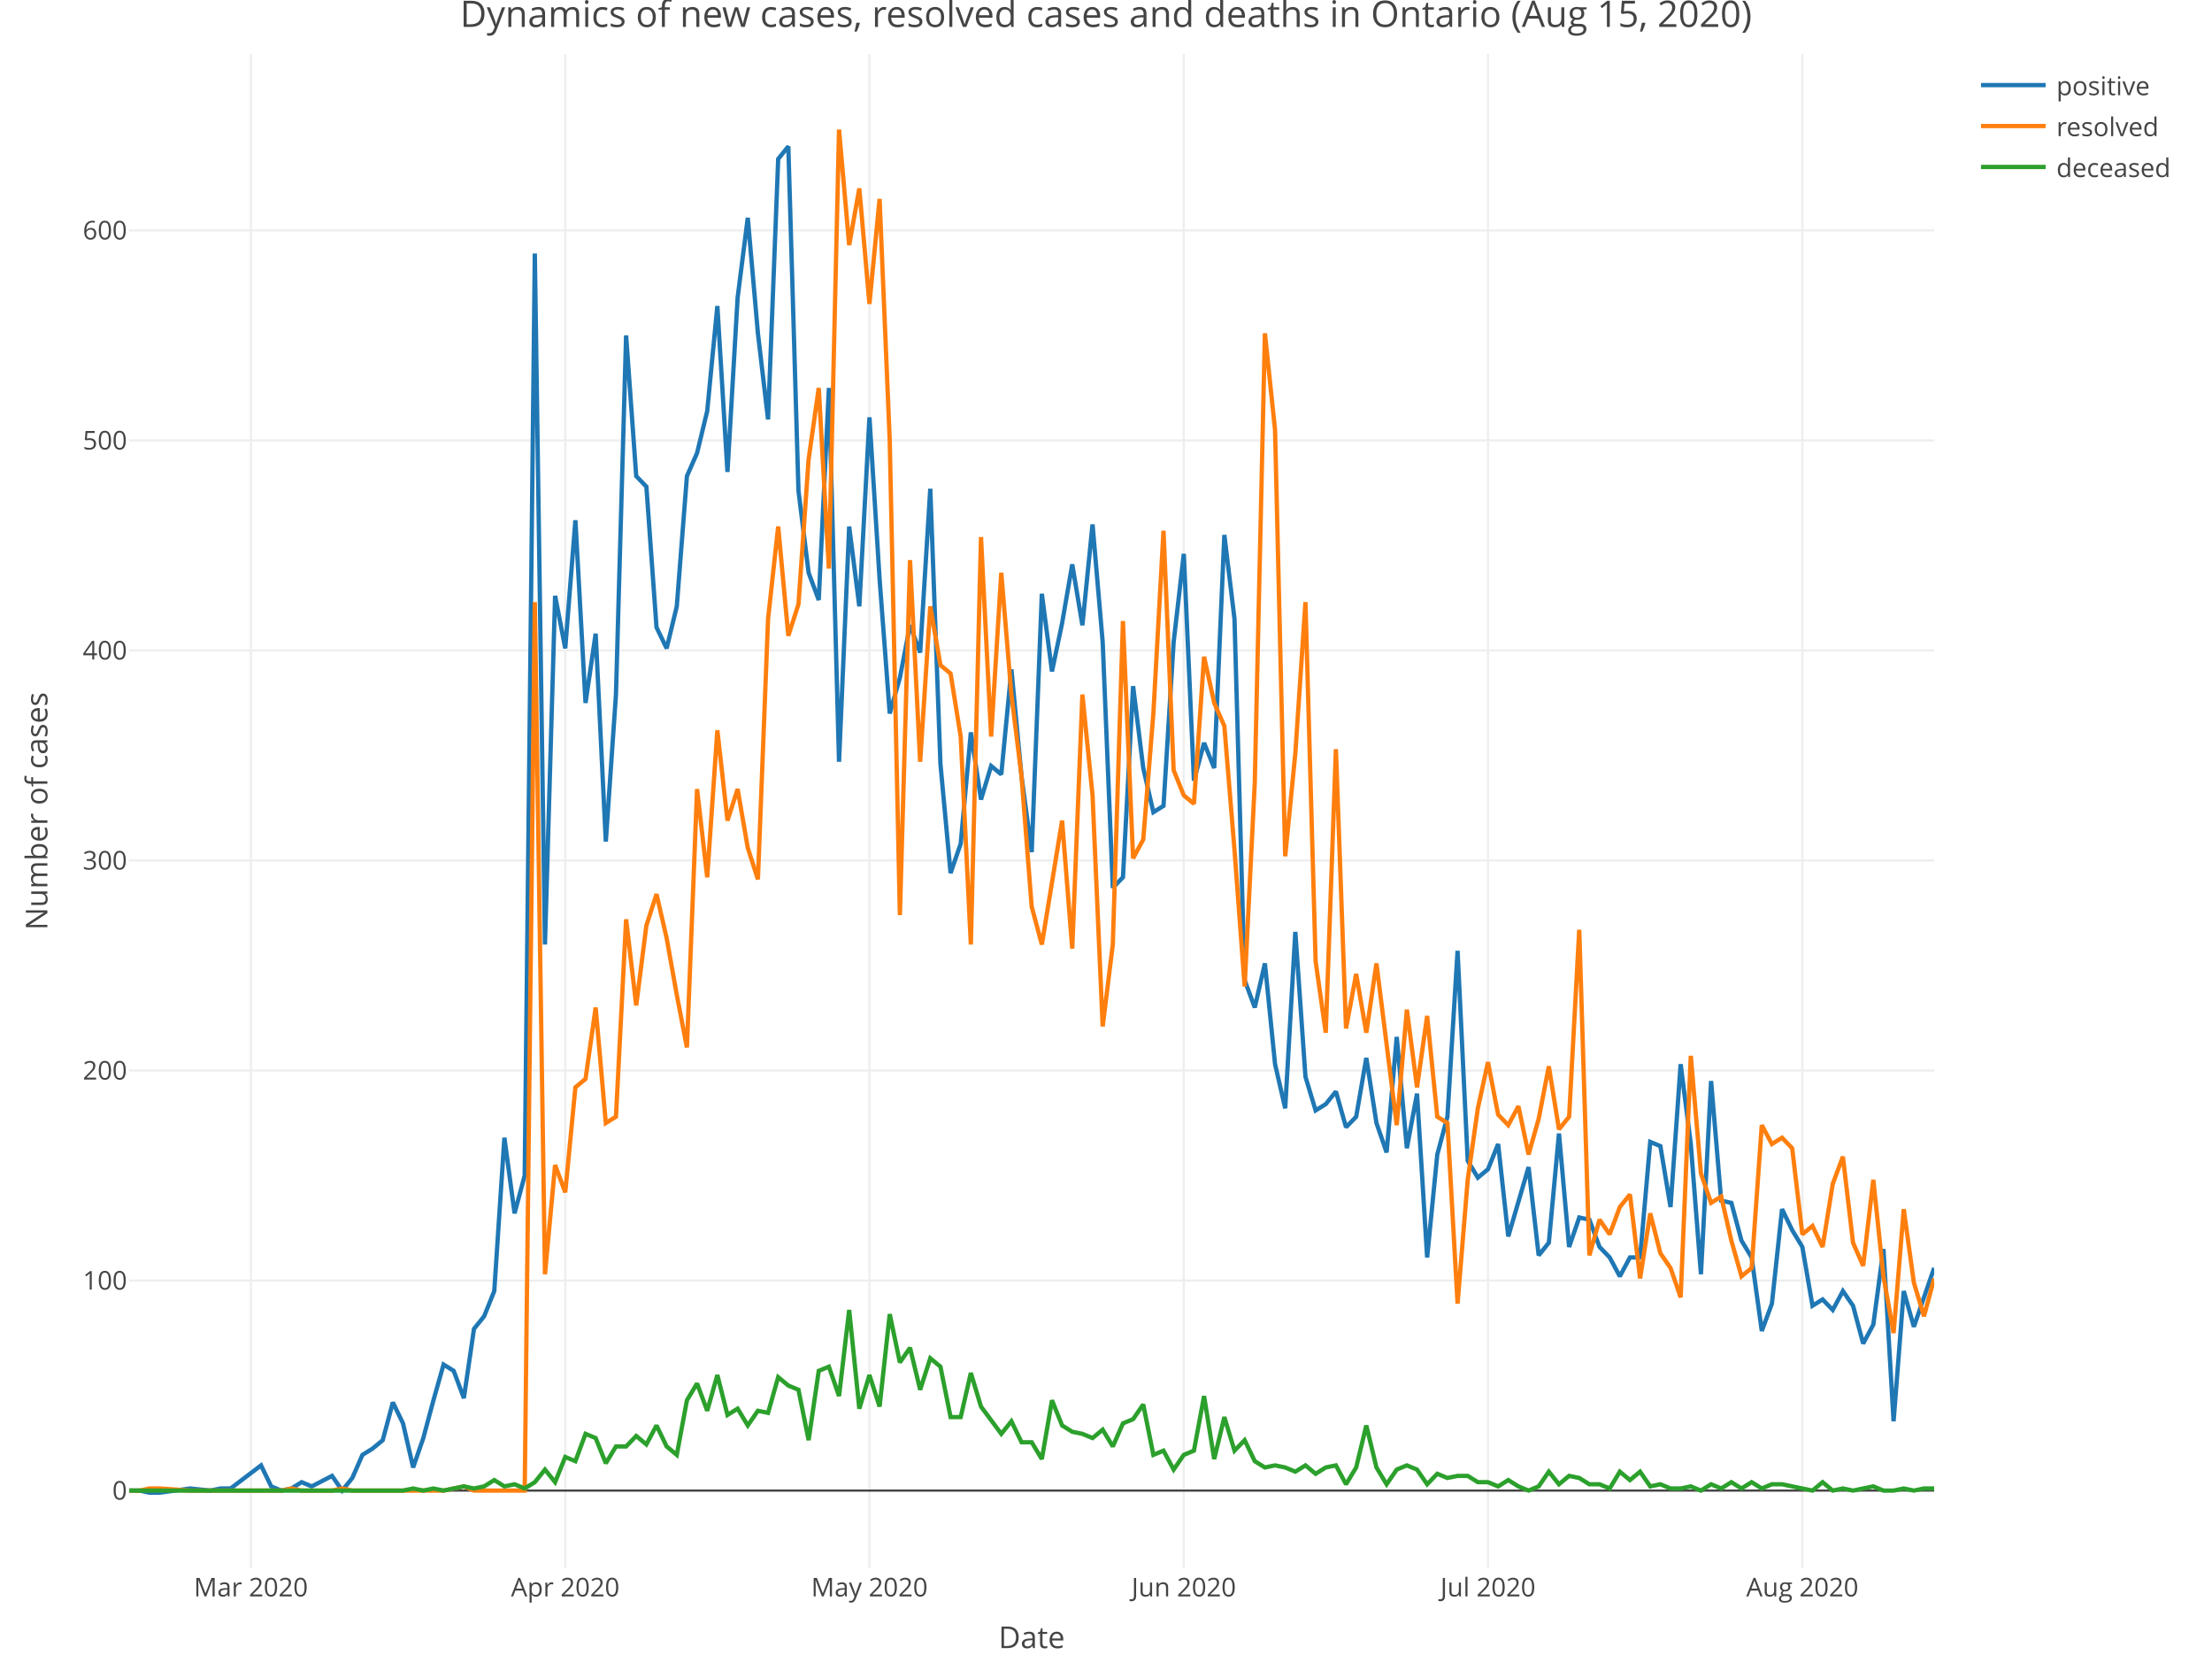
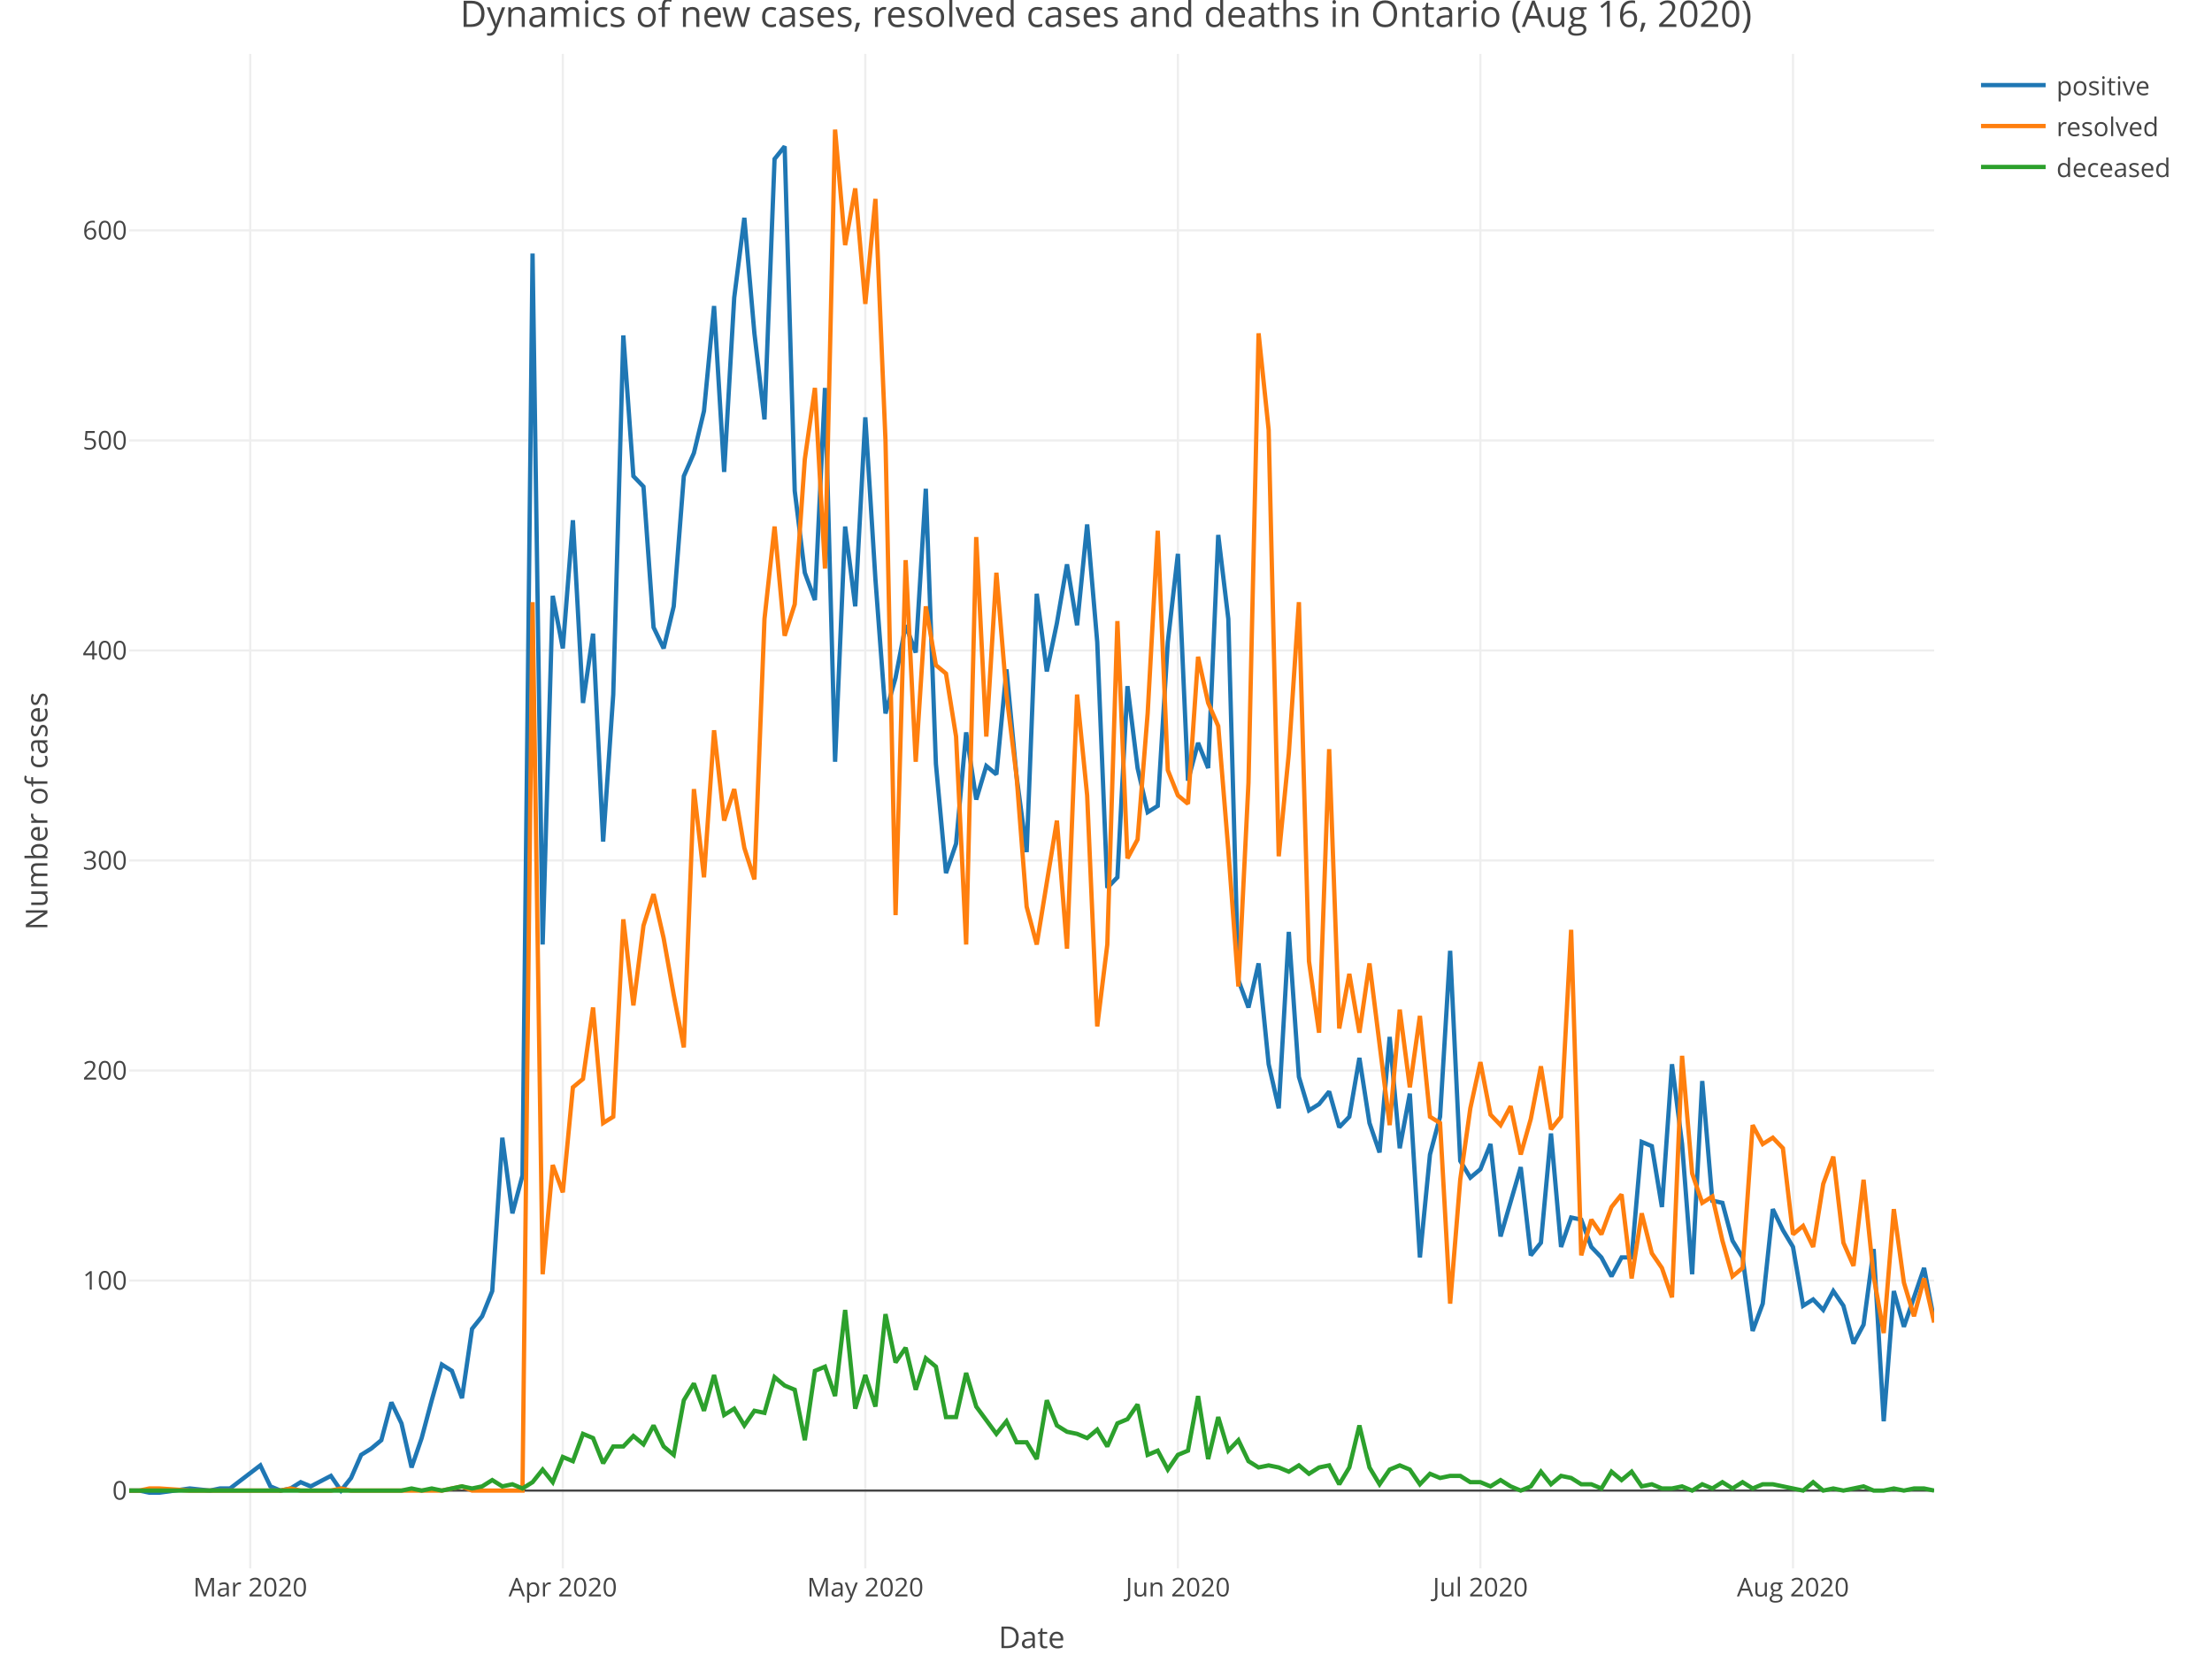
<svg xmlns="http://www.w3.org/2000/svg" class="main-svg" width="1027" height="768" style="" viewBox="0 0 1027 768">
  <rect x="0" y="0" width="1027" height="768" style="fill: rgb(255, 255, 255); fill-opacity: 1;" />
-   <defs id="defs-51da17">
+   <defs id="defs-a15cbe">
    <g class="clips">
-       <clipPath id="clip51da17xyplot" class="plotclip">
+       <clipPath id="clipa15cbexyplot" class="plotclip">
        <rect width="838" height="703" />
      </clipPath>
-       <clipPath class="axesclip" id="clip51da17x">
+       <clipPath class="axesclip" id="clipa15cbex">
        <rect x="60" y="0" width="838" height="768" />
      </clipPath>
-       <clipPath class="axesclip" id="clip51da17y">
+       <clipPath class="axesclip" id="clipa15cbey">
        <rect x="0" y="25" width="1027" height="703" />
      </clipPath>
-       <clipPath class="axesclip" id="clip51da17xy">
+       <clipPath class="axesclip" id="clipa15cbexy">
        <rect x="60" y="25" width="838" height="703" />
      </clipPath>
    </g>
    <g class="gradients" />
  </defs>
  <g class="bglayer" />
  <g class="layer-below">
    <g class="imagelayer" />
    <g class="shapelayer" />
  </g>
  <g class="cartesianlayer">
    <g class="subplot xy">
      <g class="layer-subplot">
        <g class="shapelayer" />
        <g class="imagelayer" />
      </g>
      <g class="gridlayer">
        <g class="x">
-           <path class="xgrid crisp" transform="translate(116.49,0)" d="M0,25v703" style="stroke: rgb(238, 238, 238); stroke-opacity: 1; stroke-width: 1px;" />
-           <path class="xgrid crisp" transform="translate(262.44,0)" d="M0,25v703" style="stroke: rgb(238, 238, 238); stroke-opacity: 1; stroke-width: 1px;" />
-           <path class="xgrid crisp" transform="translate(403.67,0)" d="M0,25v703" style="stroke: rgb(238, 238, 238); stroke-opacity: 1; stroke-width: 1px;" />
-           <path class="xgrid crisp" transform="translate(549.62,0)" d="M0,25v703" style="stroke: rgb(238, 238, 238); stroke-opacity: 1; stroke-width: 1px;" />
-           <path class="xgrid crisp" transform="translate(690.85,0)" d="M0,25v703" style="stroke: rgb(238, 238, 238); stroke-opacity: 1; stroke-width: 1px;" />
-           <path class="xgrid crisp" transform="translate(836.8,0)" d="M0,25v703" style="stroke: rgb(238, 238, 238); stroke-opacity: 1; stroke-width: 1px;" />
+           <path class="xgrid crisp" transform="translate(116.18,0)" d="M0,25v703" style="stroke: rgb(238, 238, 238); stroke-opacity: 1; stroke-width: 1px;" />
+           <path class="xgrid crisp" transform="translate(261.31,0)" d="M0,25v703" style="stroke: rgb(238, 238, 238); stroke-opacity: 1; stroke-width: 1px;" />
+           <path class="xgrid crisp" transform="translate(401.75,0)" d="M0,25v703" style="stroke: rgb(238, 238, 238); stroke-opacity: 1; stroke-width: 1px;" />
+           <path class="xgrid crisp" transform="translate(546.88,0)" d="M0,25v703" style="stroke: rgb(238, 238, 238); stroke-opacity: 1; stroke-width: 1px;" />
+           <path class="xgrid crisp" transform="translate(687.33,0)" d="M0,25v703" style="stroke: rgb(238, 238, 238); stroke-opacity: 1; stroke-width: 1px;" />
+           <path class="xgrid crisp" transform="translate(832.46,0)" d="M0,25v703" style="stroke: rgb(238, 238, 238); stroke-opacity: 1; stroke-width: 1px;" />
        </g>
        <g class="y">
          <path class="ygrid crisp" transform="translate(0,594.39)" d="M60,0h838" style="stroke: rgb(238, 238, 238); stroke-opacity: 1; stroke-width: 1px;" />
          <path class="ygrid crisp" transform="translate(0,496.9)" d="M60,0h838" style="stroke: rgb(238, 238, 238); stroke-opacity: 1; stroke-width: 1px;" />
          <path class="ygrid crisp" transform="translate(0,399.41)" d="M60,0h838" style="stroke: rgb(238, 238, 238); stroke-opacity: 1; stroke-width: 1px;" />
          <path class="ygrid crisp" transform="translate(0,301.92)" d="M60,0h838" style="stroke: rgb(238, 238, 238); stroke-opacity: 1; stroke-width: 1px;" />
          <path class="ygrid crisp" transform="translate(0,204.43)" d="M60,0h838" style="stroke: rgb(238, 238, 238); stroke-opacity: 1; stroke-width: 1px;" />
          <path class="ygrid crisp" transform="translate(0,106.94)" d="M60,0h838" style="stroke: rgb(238, 238, 238); stroke-opacity: 1; stroke-width: 1px;" />
        </g>
      </g>
      <g class="zerolinelayer">
        <path class="yzl zl crisp" transform="translate(0,691.88)" d="M60,0h838" style="stroke: rgb(68, 68, 68); stroke-opacity: 1; stroke-width: 1px;" />
      </g>
      <path class="xlines-below" />
      <path class="ylines-below" />
      <g class="overlines-below" />
      <g class="xaxislayer-below" />
      <g class="yaxislayer-below" />
      <g class="overaxes-below" />
-       <g class="plot" transform="translate(60, 25)" clip-path="url('#clip51da17xyplot')">
+       <g class="plot" transform="translate(60, 25)" clip-path="url('#clipa15cbexyplot')">
        <g class="scatterlayer mlayer">
-           <g class="trace scatter trace3b8f97" style="stroke-miterlimit: 2; opacity: 1;">
+           <g class="trace scatter trace201226" style="stroke-miterlimit: 2; opacity: 1;">
            <g class="fills" />
            <g class="errorbars" />
            <g class="lines">
-               <path class="js-line" d="M0,666.88L4.71,666.88L9.42,667.85L14.12,667.85L28.25,665.9L37.66,666.88L42.37,665.9L47.08,665.9L61.2,655.18L65.91,664.93L70.62,666.88L75.33,665.9L80.03,662.98L84.74,664.93L94.16,660.05L98.87,666.88L103.57,661.03L108.28,650.3L112.99,647.38L117.7,643.48L122.4,625.93L127.11,635.68L131.82,656.15L136.53,642.5L141.24,624.96L145.94,608.38L150.65,611.31L155.36,623.98L160.07,591.81L164.78,585.96L169.48,574.26L174.19,503.09L178.9,538.19L183.61,520.64L188.31,92.67L193.02,413.41L197.73,251.57L202.44,275.95L207.15,216.48L211.85,301.29L216.56,269.12L221.27,365.64L225.98,297.39L230.69,130.69L235.39,196.01L240.1,200.88L244.81,266.2L249.52,275.95L254.22,256.45L258.93,196.01L263.64,185.28L268.35,165.78L273.06,117.04L277.76,194.06L282.47,113.14L287.18,76.1L291.89,129.71L296.6,169.68L301.3,48.8L306.01,42.95L310.72,202.83L315.43,240.85L320.13,253.52L324.84,155.06L329.55,328.59L334.26,219.4L338.97,256.45L343.67,168.71L348.38,243.78L353.09,306.17L357.8,289.59L362.51,265.22L367.21,277.9L371.92,201.86L376.63,329.57L381.34,380.26L386.04,366.61L390.75,314.94L395.46,346.14L400.17,330.54L404.88,334.44L409.58,285.7L414.29,335.41L419,370.51L423.71,250.6L428.42,286.67L433.12,264.25L437.83,236.95L442.54,265.22L447.25,218.43L451.96,273.02L456.66,387.08L461.37,382.21L466.08,293.49L470.79,331.51L475.49,351.99L480.2,349.06L484.91,273.02L489.62,232.08L494.33,337.36L499.03,319.82L503.74,331.51L508.45,223.3L513.16,262.3L517.87,429.98L522.57,442.65L527.28,422.18L531.99,468.97L536.7,489.45L541.4,407.56L546.11,474.82L550.82,490.42L555.53,487.5L560.24,481.65L564.94,498.22L569.65,493.35L574.36,466.05L579.07,496.27L583.78,509.92L588.48,456.3L593.19,507.97L597.9,482.62L602.61,558.66L607.31,510.89L612.02,493.35L616.73,416.33L621.44,513.82L626.15,521.62L630.85,517.72L635.56,506.02L640.27,548.91L649.69,516.74L654.39,557.69L659.1,551.84L663.81,501.14L668.52,553.79L673.22,540.14L677.93,541.12L682.64,553.79L687.35,558.66L692.06,567.44L696.76,558.66L701.47,558.66L706.18,505.04L710.89,506.99L715.6,535.27L720.3,468.97L725.01,506.02L729.72,566.46L734.43,476.77L739.13,532.34L743.84,533.32L748.55,550.86L753.26,558.66L757.97,592.78L762.67,580.11L767.38,536.24L772.09,545.99L776.8,553.79L781.51,581.09L786.21,578.16L790.92,583.04L795.63,574.26L800.34,581.09L805.04,598.63L809.75,589.86L814.46,554.76L819.17,634.7L823.88,574.26L828.58,590.83L833.29,577.19L838,563.54" style="vector-effect: non-scaling-stroke; fill: none; stroke: rgb(31, 119, 180); stroke-opacity: 1; stroke-width: 2px; opacity: 1;" />
+               <path class="js-line" d="M0,666.88L4.68,666.88L9.36,667.85L14.04,667.85L28.09,665.9L37.45,666.88L42.13,665.9L46.82,665.9L60.86,655.18L65.54,664.93L70.22,666.88L74.91,665.9L79.59,662.98L84.27,664.93L93.63,660.05L98.31,666.88L102.99,661.03L107.68,650.3L112.36,647.38L117.04,643.48L121.72,625.93L126.4,635.68L131.08,656.15L135.77,642.5L140.45,624.96L145.13,608.38L149.81,611.31L154.49,623.98L159.17,591.81L163.85,585.96L168.54,574.26L173.22,503.09L177.9,538.19L182.58,520.64L187.26,92.67L191.94,413.41L196.63,251.57L201.31,275.95L205.99,216.48L210.67,301.29L215.35,269.12L220.03,365.64L224.72,297.39L229.4,130.69L234.08,196.01L238.76,200.88L243.44,266.2L248.12,275.95L252.8,256.45L257.49,196.01L262.17,185.28L266.85,165.78L271.53,117.04L276.21,194.06L280.89,113.14L285.58,76.1L290.26,129.71L294.94,169.68L299.62,48.8L304.3,42.95L308.98,202.83L313.66,240.85L318.35,253.52L323.03,155.06L327.71,328.59L332.39,219.4L337.07,256.45L341.75,168.71L346.44,243.78L351.12,306.17L355.8,289.59L360.48,265.22L365.16,277.9L369.84,201.86L374.53,329.57L379.21,380.26L383.89,366.61L388.57,314.94L393.25,346.14L397.93,330.54L402.61,334.44L407.3,285.7L411.98,335.41L416.66,370.51L421.34,250.6L426.02,286.67L430.7,264.25L435.39,236.95L440.07,265.22L444.75,218.43L449.43,273.02L454.11,387.08L458.79,382.21L463.47,293.49L468.16,331.51L472.84,351.99L477.52,349.06L482.2,273.02L486.88,232.08L491.56,337.36L496.25,319.82L500.93,331.51L505.61,223.3L510.29,262.3L514.97,429.98L519.65,442.65L524.34,422.18L529.02,468.97L533.7,489.45L538.38,407.56L543.06,474.82L547.74,490.42L552.42,487.5L557.11,481.65L561.79,498.22L566.47,493.35L571.15,466.05L575.83,496.27L580.51,509.92L585.2,456.3L589.88,507.97L594.56,482.62L599.24,558.66L603.92,510.89L608.6,493.35L613.28,416.33L617.97,513.82L622.65,521.62L627.33,517.72L632.01,506.02L636.69,548.91L646.06,516.74L650.74,557.69L655.42,551.84L660.1,501.14L664.78,553.79L669.46,540.14L674.15,541.12L678.83,553.79L683.51,558.66L688.19,567.44L692.87,558.66L697.55,558.66L702.23,505.04L706.92,506.99L711.6,535.27L716.28,468.97L720.96,506.02L725.64,566.46L730.32,476.77L735.01,532.34L739.69,533.32L744.37,550.86L749.05,558.66L753.73,592.78L758.41,580.11L763.09,536.24L767.78,545.99L772.46,553.79L777.14,581.09L781.82,578.16L786.5,583.04L791.18,574.26L795.87,581.09L800.55,598.63L805.23,589.86L809.91,554.76L814.59,634.7L819.27,574.26L823.96,590.83L828.64,577.19L833.32,563.54L838,587.91" style="vector-effect: non-scaling-stroke; fill: none; stroke: rgb(31, 119, 180); stroke-opacity: 1; stroke-width: 2px; opacity: 1;" />
            </g>
            <g class="points" />
            <g class="text" />
          </g>
-           <g class="trace scatter tracee6b6b8" style="stroke-miterlimit: 2; opacity: 1;">
+           <g class="trace scatter trace43a62c" style="stroke-miterlimit: 2; opacity: 1;">
            <g class="fills" />
            <g class="errorbars" />
            <g class="lines">
-               <path class="js-line" d="M0,666.88L4.71,666.88L9.42,665.9L14.12,665.9L28.25,666.88L70.62,666.88L75.33,665.9L80.03,666.88L84.74,666.88L94.16,666.88L98.87,665.9L103.57,666.88L108.28,666.88L145.94,666.88L150.65,665.9L155.36,664.93L160.07,666.88L183.61,666.88L188.31,254.5L193.02,566.46L197.73,515.77L202.44,528.44L207.15,479.7L211.85,475.8L216.56,442.65L221.27,496.27L225.98,493.35L230.69,401.71L235.39,441.68L240.1,404.63L244.81,390.01L249.52,410.48L254.22,436.8L258.93,461.17L263.64,341.26L268.35,382.21L273.06,313.97L277.76,355.89L282.47,341.26L287.18,368.56L291.89,383.18L296.6,262.3L301.3,219.4L306.01,270.1L310.72,255.47L315.43,188.21L320.13,155.06L324.84,238.9L329.55,35.15L334.26,88.77L338.97,62.45L343.67,116.07L348.38,67.32L353.09,179.43L357.8,399.76L362.51,235L367.21,328.59L371.92,256.45L376.63,283.75L381.34,287.65L386.04,316.89L390.75,413.41L395.46,224.28L400.17,316.89L404.88,240.85L409.58,297.39L414.29,335.41L419,395.86L423.71,413.41L433.12,355.89L437.83,415.35L442.54,297.39L447.25,344.19L451.96,451.43L456.66,413.41L461.37,263.27L466.08,373.43L470.79,364.66L475.49,306.17L480.2,221.35L484.91,332.49L489.62,344.19L494.33,348.09L499.03,279.85L503.74,301.29L508.45,312.02L513.16,369.54L517.87,432.9L522.57,338.34L527.28,129.71L531.99,174.56L536.7,372.46L541.4,324.69L546.11,254.5L550.82,421.2L555.53,454.35L560.24,322.74L564.94,452.4L569.65,427.05L574.36,454.35L579.07,422.18L588.48,497.25L593.19,443.63L597.9,479.7L602.61,446.55L607.31,493.35L612.02,496.27L616.73,580.11L621.44,522.59L626.15,489.45L630.85,468L635.56,492.37L640.27,497.25L644.98,488.47L649.69,510.89L654.39,494.32L659.1,469.95L663.81,499.19L668.52,493.35L673.22,406.58L677.93,557.69L682.64,541.12L687.35,547.94L692.06,535.27L696.76,529.42L701.47,568.41L706.18,538.19L710.89,556.71L715.6,563.54L720.3,577.19L725.01,465.07L729.72,519.67L734.43,533.32L739.13,530.39L743.84,550.86L748.55,567.44L753.26,563.54L757.97,497.25L762.67,506.02L767.38,503.09L772.09,507.97L776.8,547.94L781.51,544.04L786.21,553.79L790.92,524.54L795.63,511.87L800.34,551.84L805.04,562.56L809.75,522.59L814.46,567.44L819.17,593.76L823.88,536.24L828.58,570.36L833.29,585.96L838,568.41" style="vector-effect: non-scaling-stroke; fill: none; stroke: rgb(255, 127, 14); stroke-opacity: 1; stroke-width: 2px; opacity: 1;" />
+               <path class="js-line" d="M0,666.88L4.68,666.88L9.36,665.9L14.04,665.9L28.09,666.88L70.22,666.88L74.91,665.9L79.59,666.88L84.27,666.88L93.63,666.88L98.31,665.9L102.99,666.88L107.68,666.88L145.13,666.88L149.81,665.9L154.49,664.93L159.17,666.88L182.58,666.88L187.26,254.5L191.94,566.46L196.63,515.77L201.31,528.44L205.99,479.7L210.67,475.8L215.35,442.65L220.03,496.27L224.72,493.35L229.4,401.71L234.08,441.68L238.76,404.63L243.44,390.01L248.12,410.48L252.8,436.8L257.49,461.17L262.17,341.26L266.85,382.21L271.53,313.97L276.21,355.89L280.89,341.26L285.58,368.56L290.26,383.18L294.94,262.3L299.62,219.4L304.3,270.1L308.98,255.47L313.66,188.21L318.35,155.06L323.03,238.9L327.71,35.15L332.39,88.77L337.07,62.45L341.75,116.07L346.44,67.32L351.12,179.43L355.8,399.76L360.48,235L365.16,328.59L369.84,256.45L374.53,283.75L379.21,287.65L383.89,316.89L388.57,413.41L393.25,224.28L397.93,316.89L402.61,240.85L407.3,297.39L411.98,335.41L416.66,395.86L421.34,413.41L430.7,355.89L435.39,415.35L440.07,297.39L444.75,344.19L449.43,451.43L454.11,413.41L458.79,263.27L463.47,373.43L468.16,364.66L472.84,306.17L477.52,221.35L482.2,332.49L486.88,344.19L491.56,348.09L496.25,279.85L500.93,301.29L505.61,312.02L510.29,369.54L514.97,432.9L519.65,338.34L524.34,129.71L529.02,174.56L533.7,372.46L538.38,324.69L543.06,254.5L547.74,421.2L552.42,454.35L557.11,322.74L561.79,452.4L566.47,427.05L571.15,454.35L575.83,422.18L585.2,497.25L589.88,443.63L594.56,479.7L599.24,446.55L603.92,493.35L608.6,496.27L613.28,580.11L617.97,522.59L622.65,489.45L627.33,468L632.01,492.37L636.69,497.25L641.37,488.47L646.06,510.89L650.74,494.32L655.42,469.95L660.1,499.19L664.78,493.35L669.46,406.58L674.15,557.69L678.83,541.12L683.51,547.94L688.19,535.27L692.87,529.42L697.55,568.41L702.23,538.19L706.92,556.71L711.6,563.54L716.28,577.19L720.96,465.07L725.64,519.67L730.32,533.32L735.01,530.39L739.69,550.86L744.37,567.44L749.05,563.54L753.73,497.25L758.41,506.02L763.09,503.09L767.78,507.97L772.46,547.94L777.14,544.04L781.82,553.79L786.5,524.54L791.18,511.87L795.87,551.84L800.55,562.56L805.23,522.59L809.91,567.44L814.59,593.76L819.27,536.24L823.96,570.36L828.64,585.96L833.32,568.41L838,588.88" style="vector-effect: non-scaling-stroke; fill: none; stroke: rgb(255, 127, 14); stroke-opacity: 1; stroke-width: 2px; opacity: 1;" />
            </g>
            <g class="points" />
            <g class="text" />
          </g>
-           <g class="trace scatter traceaa1f02" style="stroke-miterlimit: 2; opacity: 1;">
+           <g class="trace scatter tracedc1d07" style="stroke-miterlimit: 2; opacity: 1;">
            <g class="fills" />
            <g class="errorbars" />
            <g class="lines">
-               <path class="js-line" d="M0,666.88L127.11,666.88L131.82,665.9L136.53,666.88L141.24,665.9L145.94,666.88L150.65,665.9L155.36,664.93L160.07,665.9L164.78,664.93L169.48,662L174.19,664.93L178.9,663.95L183.61,665.9L188.31,662.98L193.02,657.13L197.73,662.98L202.44,651.28L207.15,653.23L211.85,640.55L216.56,642.5L221.27,654.2L225.98,646.4L230.69,646.4L235.39,641.53L240.1,645.43L244.81,636.65L249.52,646.4L254.22,650.3L258.93,624.96L263.64,617.16L268.35,629.83L273.06,613.26L277.76,631.78L282.47,628.85L287.18,636.65L291.89,629.83L296.6,630.8L301.3,614.23L306.01,618.13L310.72,620.08L315.43,643.48L320.13,611.31L324.84,609.36L329.55,623.01L334.26,583.04L338.97,628.85L343.67,613.26L348.38,627.88L353.09,584.98L357.8,607.41L362.51,600.58L367.21,620.08L371.92,605.46L376.63,609.36L381.34,632.75L386.04,632.75L390.75,612.28L395.46,627.88L404.88,640.55L409.58,634.7L414.29,644.45L419,644.45L423.71,652.25L428.42,624.96L433.12,636.65L437.83,639.58L442.54,640.55L447.25,642.5L451.96,638.6L456.66,646.4L461.37,635.68L466.08,633.73L470.79,626.9L475.49,650.3L480.2,648.35L484.91,657.13L489.62,650.3L494.33,648.35L499.03,623.01L503.74,652.25L508.45,632.75L513.16,648.35L517.87,643.48L522.57,653.23L527.28,656.15L531.99,655.18L536.7,656.15L541.4,658.1L546.11,655.18L550.82,659.08L555.53,656.15L560.24,655.18L564.94,663.95L569.65,656.15L574.36,636.65L579.07,656.15L583.78,663.95L588.48,657.13L593.19,655.18L597.9,657.13L602.61,663.95L607.31,659.08L612.02,661.03L616.73,660.05L621.44,660.05L626.15,662.98L630.85,662.98L635.56,664.93L640.27,662L644.98,664.93L649.69,666.88L654.39,664.93L659.1,658.1L663.81,663.95L668.52,660.05L673.22,661.03L677.93,663.95L682.64,663.95L687.35,665.9L692.06,658.1L696.76,662L701.47,658.1L706.18,664.93L710.89,663.95L715.6,665.9L720.3,665.9L725.01,664.93L729.72,666.88L734.43,663.95L739.13,665.9L743.84,662.98L748.55,665.9L753.26,662.98L757.97,665.9L762.67,663.95L767.38,663.95L781.51,666.88L786.21,662.98L790.92,666.88L795.63,665.9L800.34,666.88L805.04,665.9L809.75,664.93L814.46,666.88L819.17,666.88L823.88,665.9L828.58,666.88L833.29,665.9L838,665.9" style="vector-effect: non-scaling-stroke; fill: none; stroke: rgb(44, 160, 44); stroke-opacity: 1; stroke-width: 2px; opacity: 1;" />
+               <path class="js-line" d="M0,666.88L126.4,666.88L131.08,665.9L135.77,666.88L140.45,665.9L145.13,666.88L149.81,665.9L154.49,664.93L159.17,665.9L163.85,664.93L168.54,662L173.22,664.93L177.9,663.95L182.58,665.9L187.26,662.98L191.94,657.13L196.63,662.98L201.31,651.28L205.99,653.23L210.67,640.55L215.35,642.5L220.03,654.2L224.72,646.4L229.4,646.4L234.08,641.53L238.76,645.43L243.44,636.65L248.12,646.4L252.8,650.3L257.49,624.96L262.17,617.16L266.85,629.83L271.53,613.26L276.21,631.78L280.89,628.85L285.58,636.65L290.26,629.83L294.94,630.8L299.62,614.23L304.3,618.13L308.98,620.08L313.66,643.48L318.35,611.31L323.03,609.36L327.71,623.01L332.39,583.04L337.07,628.85L341.75,613.26L346.44,627.88L351.12,584.98L355.8,607.41L360.48,600.58L365.16,620.08L369.84,605.46L374.53,609.36L379.21,632.75L383.89,632.75L388.57,612.28L393.25,627.88L402.61,640.55L407.3,634.7L411.98,644.45L416.66,644.45L421.34,652.25L426.02,624.96L430.7,636.65L435.39,639.58L440.07,640.55L444.75,642.5L449.43,638.6L454.11,646.4L458.79,635.68L463.47,633.73L468.16,626.9L472.84,650.3L477.52,648.35L482.2,657.13L486.88,650.3L491.56,648.35L496.25,623.01L500.93,652.25L505.61,632.75L510.29,648.35L514.97,643.48L519.65,653.23L524.34,656.15L529.02,655.18L533.7,656.15L538.38,658.1L543.06,655.18L547.74,659.08L552.42,656.15L557.11,655.18L561.79,663.95L566.47,656.15L571.15,636.65L575.83,656.15L580.51,663.95L585.2,657.13L589.88,655.18L594.56,657.13L599.24,663.95L603.92,659.08L608.6,661.03L613.28,660.05L617.97,660.05L622.65,662.98L627.33,662.98L632.01,664.93L636.69,662L641.37,664.93L646.06,666.88L650.74,664.93L655.42,658.1L660.1,663.95L664.78,660.05L669.46,661.03L674.15,663.95L678.83,663.95L683.51,665.9L688.19,658.1L692.87,662L697.55,658.1L702.23,664.93L706.92,663.95L711.6,665.9L716.28,665.9L720.96,664.93L725.64,666.88L730.32,663.95L735.01,665.9L739.69,662.98L744.37,665.9L749.05,662.98L753.73,665.9L758.41,663.95L763.09,663.95L777.14,666.88L781.82,662.98L786.5,666.88L791.18,665.9L795.87,666.88L800.55,665.9L805.23,664.93L809.91,666.88L814.59,666.88L819.27,665.9L823.96,666.88L828.64,665.9L833.32,665.9L838,666.88" style="vector-effect: non-scaling-stroke; fill: none; stroke: rgb(44, 160, 44); stroke-opacity: 1; stroke-width: 2px; opacity: 1;" />
            </g>
            <g class="points" />
            <g class="text" />
          </g>
        </g>
      </g>
      <g class="overplot" />
      <path class="xlines-above crisp" style="fill: none;" d="M0,0" />
      <path class="ylines-above crisp" style="fill: none;" d="M0,0" />
      <g class="overlines-above" />
      <g class="xaxislayer-above">
        <g class="xtick">
-           <text text-anchor="middle" x="0" y="741" transform="translate(116.49,0)" style="font-family: 'Open Sans', verdana, arial, sans-serif; font-size: 12px; fill: rgb(68, 68, 68); fill-opacity: 1; white-space: pre;">Mar 2020</text>
-         </g>
-         <g class="xtick">
-           <text text-anchor="middle" x="0" y="741" transform="translate(262.44,0)" style="font-family: 'Open Sans', verdana, arial, sans-serif; font-size: 12px; fill: rgb(68, 68, 68); fill-opacity: 1; white-space: pre;">Apr 2020</text>
-         </g>
-         <g class="xtick">
-           <text text-anchor="middle" x="0" y="741" transform="translate(403.67,0)" style="font-family: 'Open Sans', verdana, arial, sans-serif; font-size: 12px; fill: rgb(68, 68, 68); fill-opacity: 1; white-space: pre;">May 2020</text>
-         </g>
-         <g class="xtick">
-           <text text-anchor="middle" x="0" y="741" transform="translate(549.62,0)" style="font-family: 'Open Sans', verdana, arial, sans-serif; font-size: 12px; fill: rgb(68, 68, 68); fill-opacity: 1; white-space: pre;">Jun 2020</text>
-         </g>
-         <g class="xtick">
-           <text text-anchor="middle" x="0" y="741" transform="translate(690.85,0)" style="font-family: 'Open Sans', verdana, arial, sans-serif; font-size: 12px; fill: rgb(68, 68, 68); fill-opacity: 1; white-space: pre;">Jul 2020</text>
-         </g>
-         <g class="xtick">
-           <text text-anchor="middle" x="0" y="741" transform="translate(836.8,0)" style="font-family: 'Open Sans', verdana, arial, sans-serif; font-size: 12px; fill: rgb(68, 68, 68); fill-opacity: 1; white-space: pre;">Aug 2020</text>
+           <text text-anchor="middle" x="0" y="741" transform="translate(116.18,0)" style="font-family: 'Open Sans', verdana, arial, sans-serif; font-size: 12px; fill: rgb(68, 68, 68); fill-opacity: 1; white-space: pre;">Mar 2020</text>
+         </g>
+         <g class="xtick">
+           <text text-anchor="middle" x="0" y="741" transform="translate(261.31,0)" style="font-family: 'Open Sans', verdana, arial, sans-serif; font-size: 12px; fill: rgb(68, 68, 68); fill-opacity: 1; white-space: pre;">Apr 2020</text>
+         </g>
+         <g class="xtick">
+           <text text-anchor="middle" x="0" y="741" transform="translate(401.75,0)" style="font-family: 'Open Sans', verdana, arial, sans-serif; font-size: 12px; fill: rgb(68, 68, 68); fill-opacity: 1; white-space: pre;">May 2020</text>
+         </g>
+         <g class="xtick">
+           <text text-anchor="middle" x="0" y="741" transform="translate(546.88,0)" style="font-family: 'Open Sans', verdana, arial, sans-serif; font-size: 12px; fill: rgb(68, 68, 68); fill-opacity: 1; white-space: pre;">Jun 2020</text>
+         </g>
+         <g class="xtick">
+           <text text-anchor="middle" x="0" y="741" transform="translate(687.33,0)" style="font-family: 'Open Sans', verdana, arial, sans-serif; font-size: 12px; fill: rgb(68, 68, 68); fill-opacity: 1; white-space: pre;">Jul 2020</text>
+         </g>
+         <g class="xtick">
+           <text text-anchor="middle" x="0" y="741" transform="translate(832.46,0)" style="font-family: 'Open Sans', verdana, arial, sans-serif; font-size: 12px; fill: rgb(68, 68, 68); fill-opacity: 1; white-space: pre;">Aug 2020</text>
        </g>
      </g>
      <g class="yaxislayer-above">
        <g class="ytick">
          <text text-anchor="end" x="59" y="4.2" transform="translate(0,691.88)" style="font-family: 'Open Sans', verdana, arial, sans-serif; font-size: 12px; fill: rgb(68, 68, 68); fill-opacity: 1; white-space: pre;">0</text>
        </g>
        <g class="ytick">
          <text text-anchor="end" x="59" y="4.2" transform="translate(0,594.39)" style="font-family: 'Open Sans', verdana, arial, sans-serif; font-size: 12px; fill: rgb(68, 68, 68); fill-opacity: 1; white-space: pre;">100</text>
        </g>
        <g class="ytick">
          <text text-anchor="end" x="59" y="4.2" transform="translate(0,496.9)" style="font-family: 'Open Sans', verdana, arial, sans-serif; font-size: 12px; fill: rgb(68, 68, 68); fill-opacity: 1; white-space: pre;">200</text>
        </g>
        <g class="ytick">
          <text text-anchor="end" x="59" y="4.2" transform="translate(0,399.41)" style="font-family: 'Open Sans', verdana, arial, sans-serif; font-size: 12px; fill: rgb(68, 68, 68); fill-opacity: 1; white-space: pre;">300</text>
        </g>
        <g class="ytick">
          <text text-anchor="end" x="59" y="4.2" transform="translate(0,301.92)" style="font-family: 'Open Sans', verdana, arial, sans-serif; font-size: 12px; fill: rgb(68, 68, 68); fill-opacity: 1; white-space: pre;">400</text>
        </g>
        <g class="ytick">
          <text text-anchor="end" x="59" y="4.2" transform="translate(0,204.43)" style="font-family: 'Open Sans', verdana, arial, sans-serif; font-size: 12px; fill: rgb(68, 68, 68); fill-opacity: 1; white-space: pre;">500</text>
        </g>
        <g class="ytick">
          <text text-anchor="end" x="59" y="4.2" transform="translate(0,106.94)" style="font-family: 'Open Sans', verdana, arial, sans-serif; font-size: 12px; fill: rgb(68, 68, 68); fill-opacity: 1; white-space: pre;">600</text>
        </g>
      </g>
      <g class="overaxes-above" />
    </g>
  </g>
  <g class="polarlayer" />
  <g class="ternarylayer" />
  <g class="geolayer" />
  <g class="funnelarealayer" />
  <g class="pielayer" />
  <g class="treemaplayer" />
  <g class="sunburstlayer" />
  <g class="glimages" />
-   <defs id="topdefs-51da17">
+   <defs id="topdefs-a15cbe">
    <g class="clips" />
-     <clipPath id="legend51da17">
+     <clipPath id="legenda15cbe">
      <rect width="102" height="67" x="0" y="0" />
    </clipPath>
  </defs>
  <g class="layer-above">
    <g class="imagelayer" />
    <g class="shapelayer" />
  </g>
  <g class="infolayer">
    <g class="legend" pointer-events="all" transform="translate(914.76, 25)">
      <rect class="bg" shape-rendering="crispEdges" style="stroke: rgb(68, 68, 68); stroke-opacity: 1; fill: rgb(255, 255, 255); fill-opacity: 1; stroke-width: 0px;" width="102" height="67" x="0" y="0" />
-       <g class="scrollbox" transform="translate(0, 0)" clip-path="url('#legend51da17')">
+       <g class="scrollbox" transform="translate(0, 0)" clip-path="url('#legenda15cbe')">
        <g class="groups">
          <g class="traces" style="opacity: 1;" transform="translate(0, 14.5)">
            <text class="legendtext user-select-none" text-anchor="start" x="40" y="4.68" style="font-family: 'Open Sans', verdana, arial, sans-serif; font-size: 12px; fill: rgb(68, 68, 68); fill-opacity: 1; white-space: pre;">positive</text>
            <g class="layers" style="opacity: 1;">
              <g class="legendfill" />
              <g class="legendlines">
                <path class="js-line" d="M5,0h30" style="fill: none; stroke: rgb(31, 119, 180); stroke-opacity: 1; stroke-width: 2px;" />
              </g>
              <g class="legendsymbols">
                <g class="legendpoints" />
              </g>
            </g>
            <rect class="legendtoggle" pointer-events="all" x="0" y="-9.5" width="96.109" height="19" style="cursor: pointer; fill: rgb(0, 0, 0); fill-opacity: 0;" />
          </g>
          <g class="traces" style="opacity: 1;" transform="translate(0, 33.5)">
            <text class="legendtext user-select-none" text-anchor="start" x="40" y="4.68" style="font-family: 'Open Sans', verdana, arial, sans-serif; font-size: 12px; fill: rgb(68, 68, 68); fill-opacity: 1; white-space: pre;">resolved</text>
            <g class="layers" style="opacity: 1;">
              <g class="legendfill" />
              <g class="legendlines">
                <path class="js-line" d="M5,0h30" style="fill: none; stroke: rgb(255, 127, 14); stroke-opacity: 1; stroke-width: 2px;" />
              </g>
              <g class="legendsymbols">
                <g class="legendpoints" />
              </g>
            </g>
            <rect class="legendtoggle" pointer-events="all" x="0" y="-9.5" width="96.109" height="19" style="cursor: pointer; fill: rgb(0, 0, 0); fill-opacity: 0;" />
          </g>
          <g class="traces" style="opacity: 1;" transform="translate(0, 52.5)">
            <text class="legendtext user-select-none" text-anchor="start" x="40" y="4.68" style="font-family: 'Open Sans', verdana, arial, sans-serif; font-size: 12px; fill: rgb(68, 68, 68); fill-opacity: 1; white-space: pre;">deceased</text>
            <g class="layers" style="opacity: 1;">
              <g class="legendfill" />
              <g class="legendlines">
                <path class="js-line" d="M5,0h30" style="fill: none; stroke: rgb(44, 160, 44); stroke-opacity: 1; stroke-width: 2px;" />
              </g>
              <g class="legendsymbols">
                <g class="legendpoints" />
              </g>
            </g>
            <rect class="legendtoggle" pointer-events="all" x="0" y="-9.5" width="96.109" height="19" style="cursor: pointer; fill: rgb(0, 0, 0); fill-opacity: 0;" />
          </g>
        </g>
      </g>
      <rect class="scrollbar" rx="20" ry="3" width="0" height="0" style="fill: rgb(128, 139, 164); fill-opacity: 1;" x="0" y="0" />
    </g>
    <g class="g-gtitle">
-       <text class="gtitle" x="513.5" y="12.5" text-anchor="middle" dy="0em" style="font-family: 'Open Sans', verdana, arial, sans-serif; font-size: 17px; fill: rgb(68, 68, 68); opacity: 1; font-weight: normal; white-space: pre;">Dynamics of new cases, resolved cases and deaths in Ontario (Aug 15, 2020)</text>
+       <text class="gtitle" x="513.5" y="12.5" text-anchor="middle" dy="0em" style="font-family: 'Open Sans', verdana, arial, sans-serif; font-size: 17px; fill: rgb(68, 68, 68); opacity: 1; font-weight: normal; white-space: pre;">Dynamics of new cases, resolved cases and deaths in Ontario (Aug 16, 2020)</text>
    </g>
    <g class="g-xtitle" transform="translate(0,-15)">
      <text class="xtitle" x="479" y="780" text-anchor="middle" style="font-family: 'Open Sans', verdana, arial, sans-serif; font-size: 14px; fill: rgb(68, 68, 68); opacity: 1; font-weight: normal; white-space: pre;">Date</text>
    </g>
    <g class="g-ytitle">
      <text class="ytitle" transform="rotate(-90,22,376.5)" x="22" y="376.5" text-anchor="middle" style="font-family: 'Open Sans', verdana, arial, sans-serif; font-size: 14px; fill: rgb(68, 68, 68); opacity: 1; font-weight: normal; white-space: pre;">Number of cases</text>
    </g>
  </g>
</svg>
